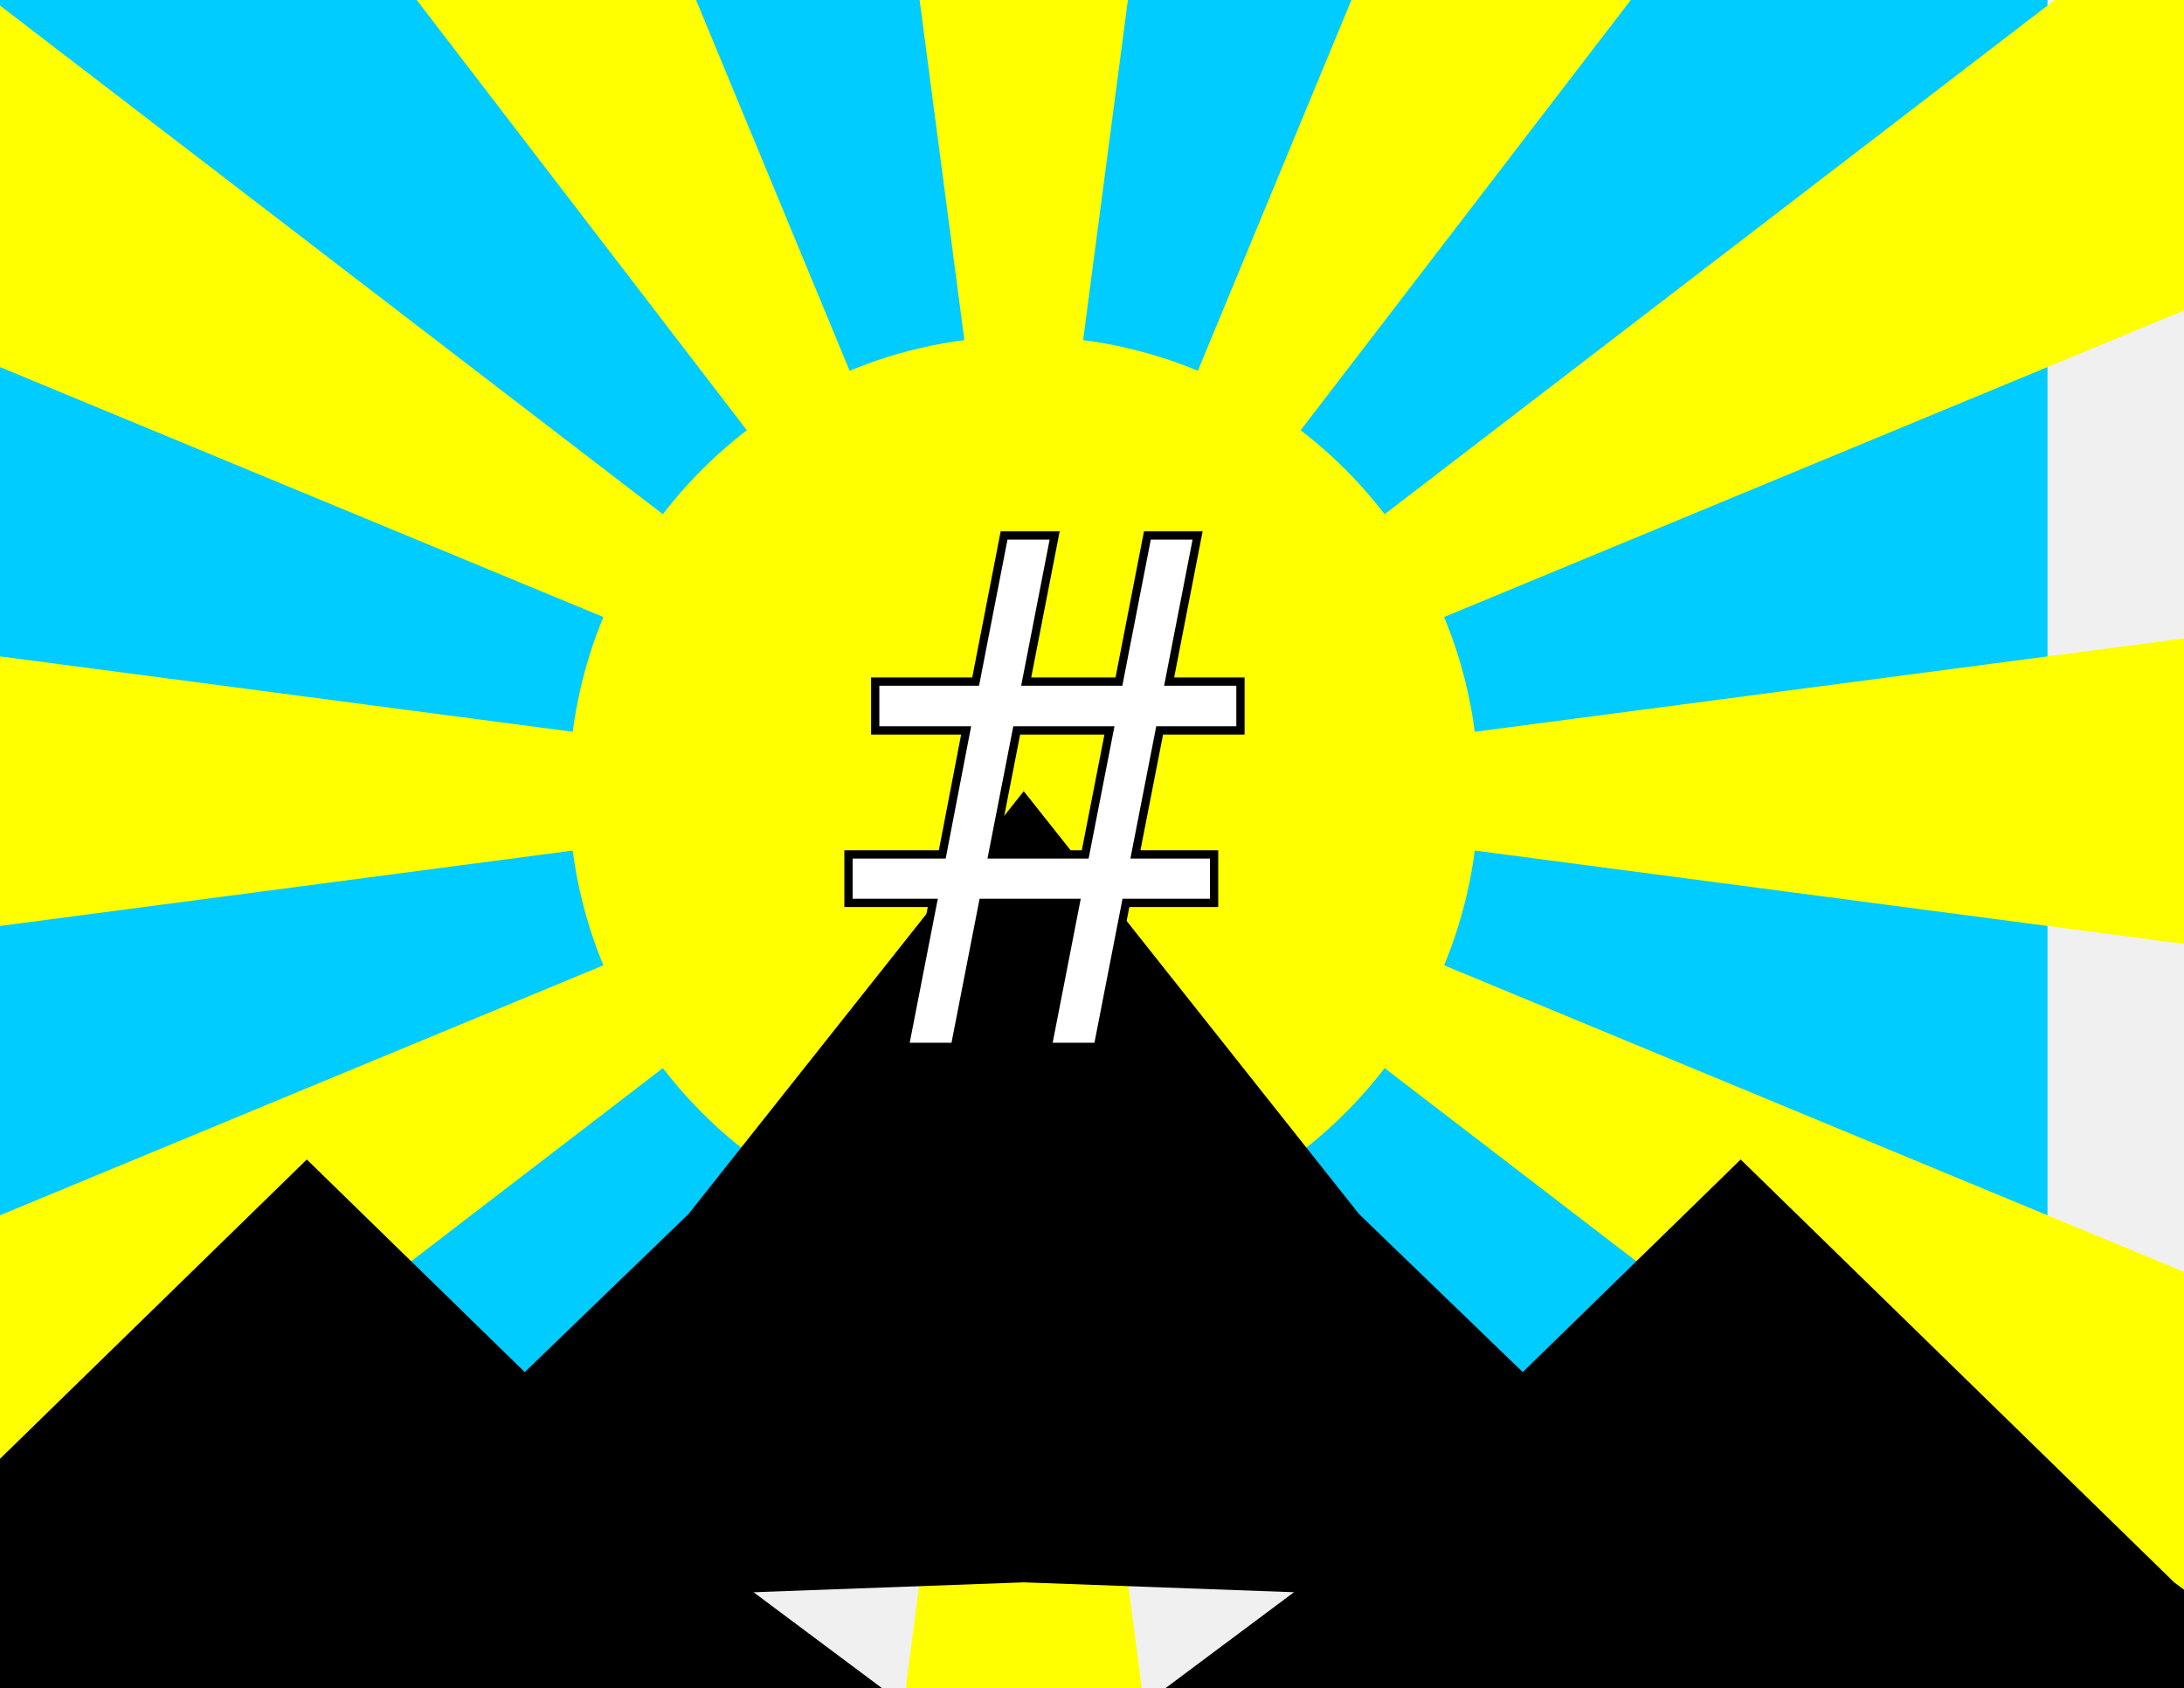
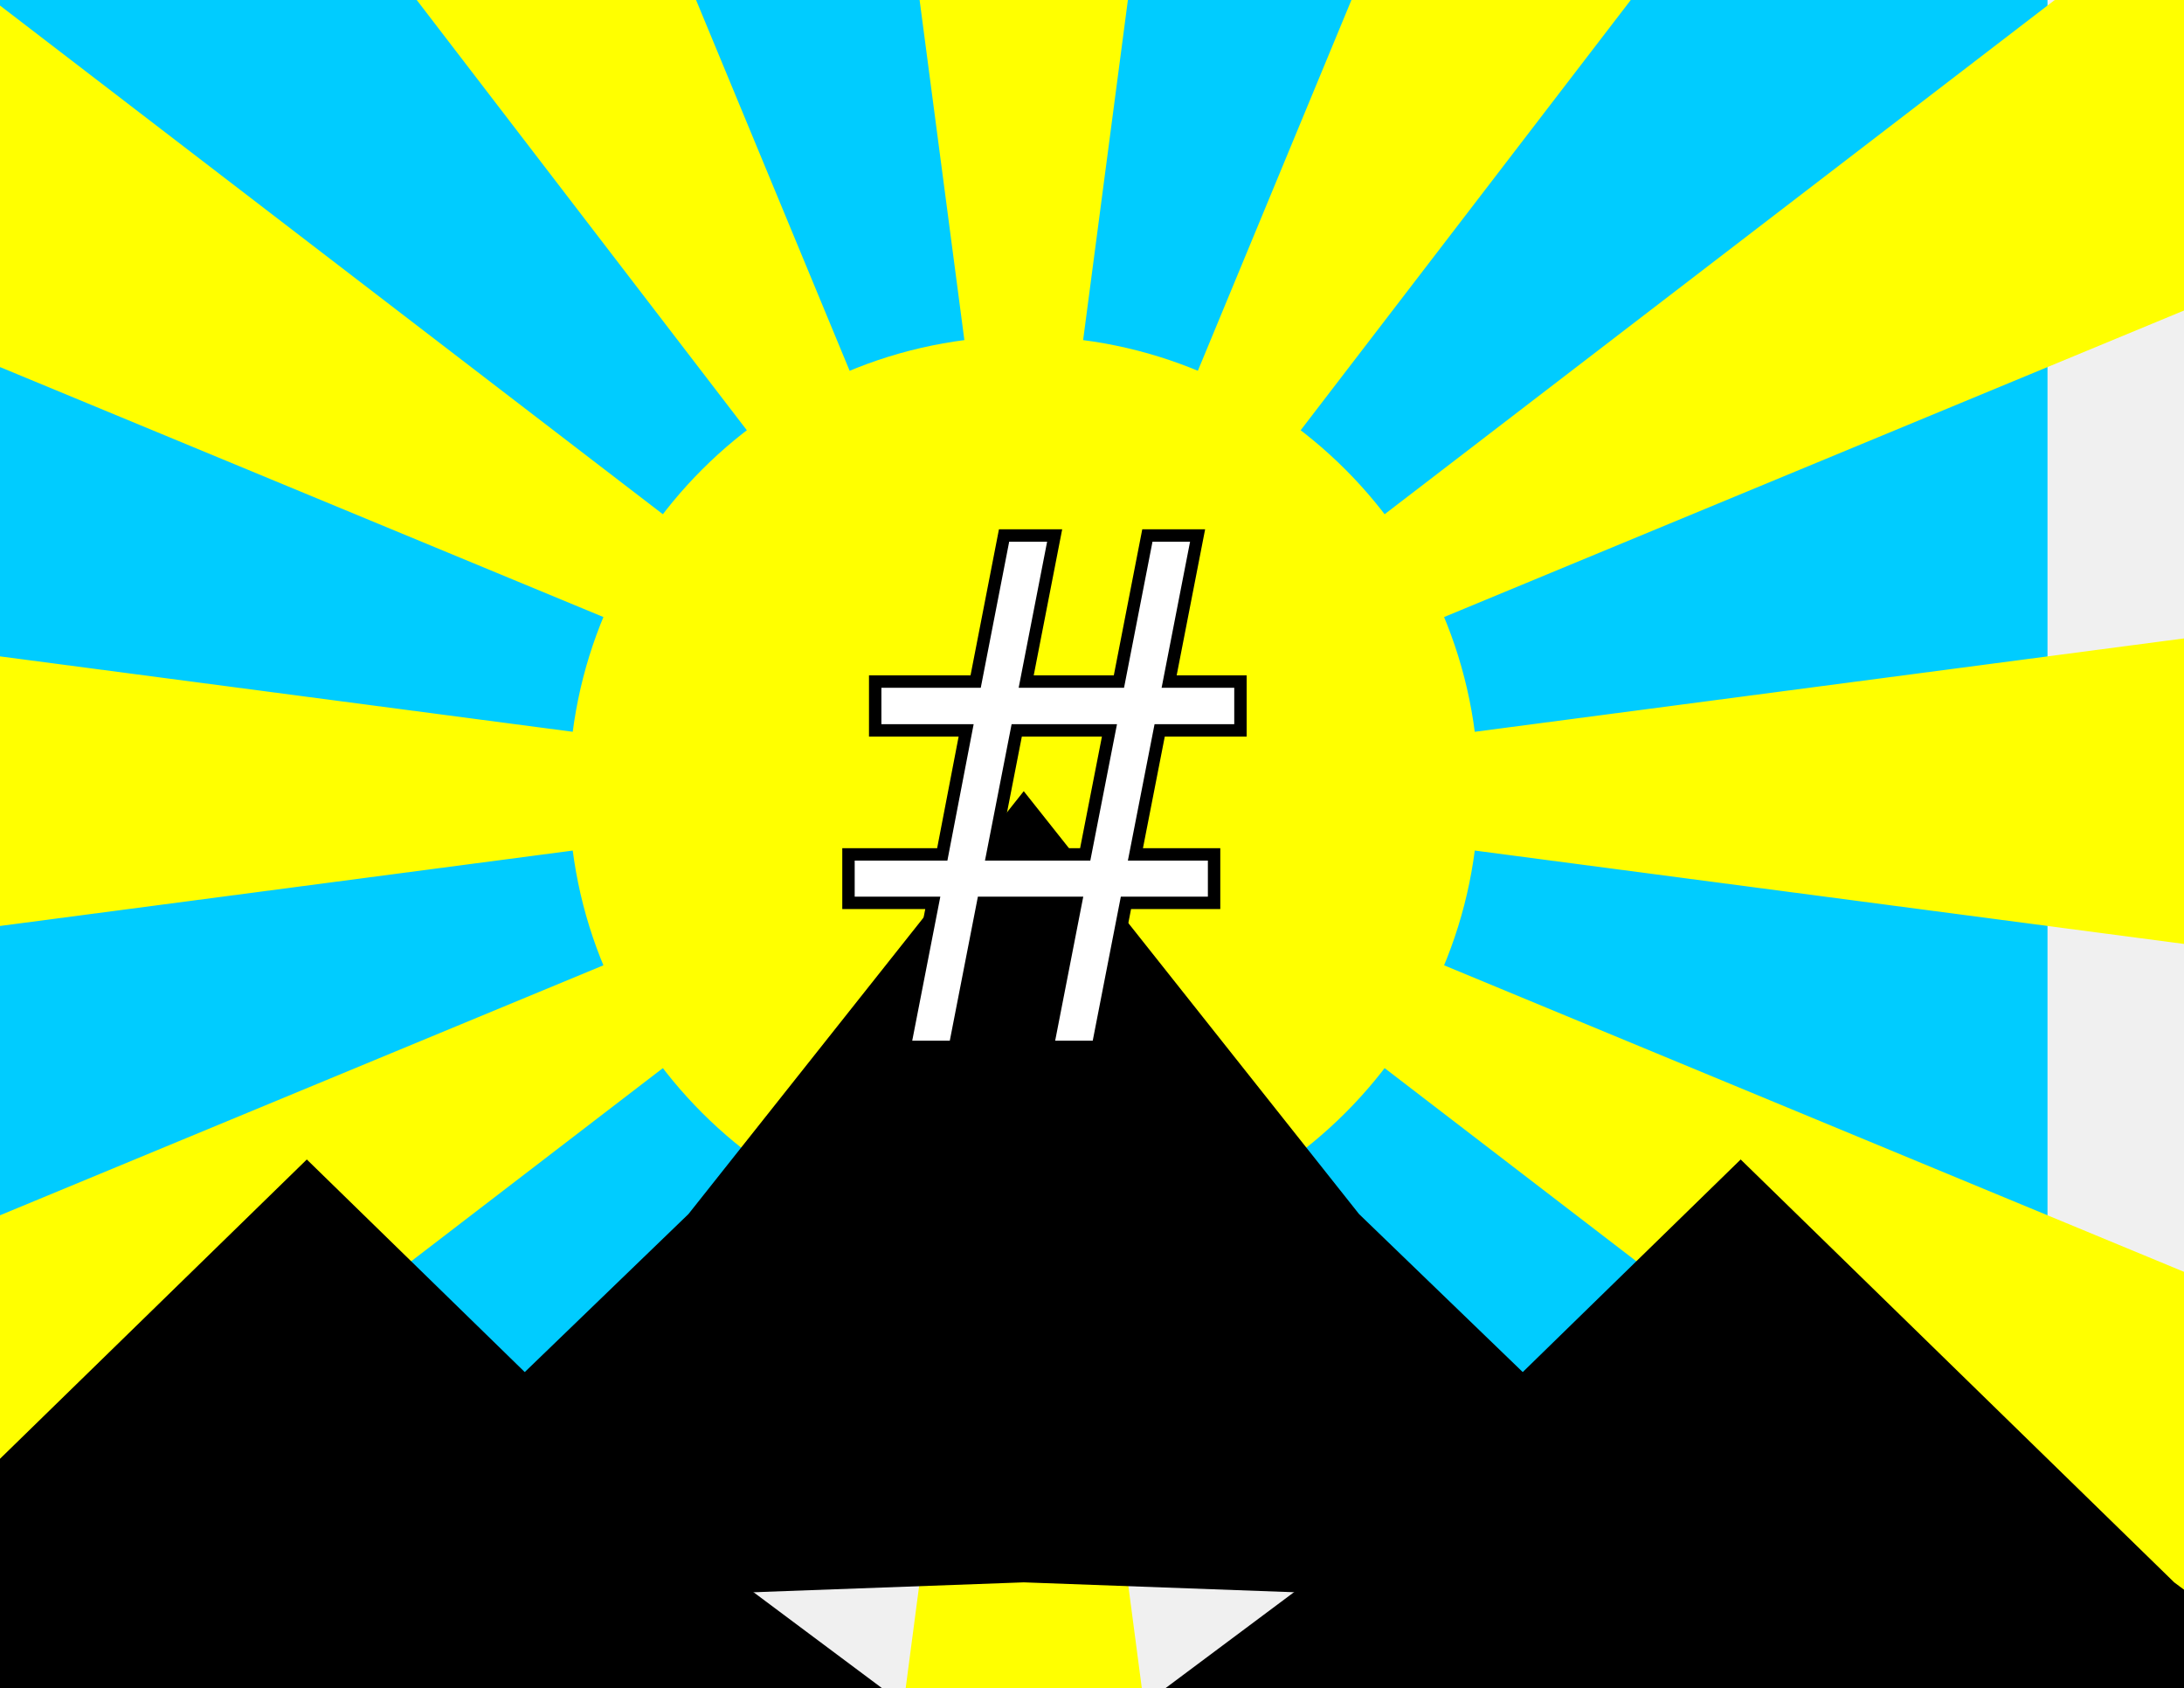
<svg xmlns="http://www.w3.org/2000/svg" width="792pt" height="612pt" id="svg3011" version="1.1">
  <defs id="defs3013" />
  <g id="layer2">
    <rect style="fill:#00ccff;fill-opacity:1;fill-rule:nonzero;stroke:none" id="rect3023" width="990" height="765" x="0" y="0" />
  </g>
  <g id="layer1">
    <g id="g3945" transform="translate(5.8047748e-5,8.6216132e-6)">
      <g transform="translate(-5.1294454e-5,-218.2811)" id="g3928">
        <path style="fill:#ffff00;fill-opacity:1;fill-rule:nonzero;stroke:none" id="path3795" d="m 85.222,320.462 c 0,194.628 -157.778,352.406 -352.406,352.406 -194.628,0 -352.406,-157.778 -352.406,-352.406 0,-194.628 157.778,-352.406 352.406,-352.406 194.628,0 352.406,157.778 352.406,352.406 z" transform="matrix(0.6240904,0,0,0.6240904,661.7467,400.784)" />
        <g id="g3902" style="fill:#ffff00">
          <path transform="matrix(0.771266,0,0,3.382428,793.4457,-498.7391)" d="m -386.956,325.068 -116.691,-202.115 -116.691,-202.115 233.383,-6e-6 233.382,-6e-6 -116.691,202.115 z" id="path3799" style="fill:#ffff00;fill-opacity:1;fill-rule:nonzero;stroke:none" />
          <path transform="matrix(0.667936,-0.385633,1.691214,2.929268,203.7015,-500.6542)" d="m -386.956,325.068 -116.691,-202.115 -116.691,-202.115 233.383,-6e-6 233.382,-6e-6 -116.691,202.115 z" id="path3799-1" style="fill:#ffff00;fill-opacity:1;fill-rule:nonzero;stroke:none" />
          <path transform="matrix(0.385633,-0.667936,2.929268,1.691214,-307.9896,-207.4405)" d="m -386.956,325.068 -116.691,-202.115 -116.691,-202.115 233.383,-6e-6 233.382,-6e-6 -116.691,202.115 z" id="path3799-1-2" style="fill:#ffff00;fill-opacity:1;fill-rule:nonzero;stroke:none" />
          <path transform="matrix(0.667936,0.385633,-1.691214,2.929268,1303.222,-202.2085)" d="m -386.956,325.068 -116.691,-202.115 -116.691,-202.115 233.383,-6e-6 233.382,-6e-6 -116.691,202.115 z" id="path3799-2" style="fill:#ffff00;fill-opacity:1;fill-rule:nonzero;stroke:none" />
          <path transform="matrix(0.385633,0.667936,-2.929268,1.691214,1596.435,309.4825)" d="m -386.956,325.068 -116.691,-202.115 -116.691,-202.115 233.383,-6e-6 233.382,-6e-6 -116.691,202.115 z" id="path3799-2-2" style="fill:#ffff00;fill-opacity:1;fill-rule:nonzero;stroke:none" />
          <path transform="matrix(0,0.771266,-3.382428,5.0633355e-8,1594.52,899.2267)" d="m -386.956,325.068 -116.691,-202.115 -116.691,-202.115 233.383,-6e-6 233.382,-6e-6 -116.691,202.115 z" id="path3799-2-2-5" style="fill:#ffff00;fill-opacity:1;fill-rule:nonzero;stroke:none" />
          <path transform="matrix(-0.385633,0.667936,-2.929268,-1.691214,1297.99,1409.003)" d="m -386.956,325.068 -116.691,-202.115 -116.691,-202.115 233.383,-6e-6 233.382,-6e-6 -116.691,202.115 z" id="path3799-2-2-5-3" style="fill:#ffff00;fill-opacity:1;fill-rule:nonzero;stroke:none" />
          <path transform="matrix(-0.667936,0.385633,-1.691214,-2.929268,786.2986,1702.216)" d="m -386.956,325.068 -116.691,-202.115 -116.691,-202.115 233.383,-6e-6 233.382,-6e-6 -116.691,202.115 z" id="path3799-2-2-5-3-2" style="fill:#ffff00;fill-opacity:1;fill-rule:nonzero;stroke:none" />
          <path transform="matrix(-0.771266,0,-5.0633355e-8,-3.382428,196.5544,1700.301)" d="m -386.956,325.068 -116.691,-202.115 -116.691,-202.115 233.383,-6e-6 233.382,-6e-6 -116.691,202.115 z" id="path3799-2-2-5-3-2-6" style="fill:#ffff00;fill-opacity:1;fill-rule:nonzero;stroke:none" />
          <path transform="matrix(-0.667936,-0.385633,1.691214,-2.929268,-313.2216,1403.771)" d="m -386.956,325.068 -116.691,-202.115 -116.691,-202.115 233.383,-6e-6 233.382,-6e-6 -116.691,202.115 z" id="path3799-2-2-5-3-2-6-8" style="fill:#ffff00;fill-opacity:1;fill-rule:nonzero;stroke:none" />
          <path transform="matrix(-0.385633,-0.667936,2.929268,-1.691214,-606.4353,892.0797)" d="m -386.956,325.068 -116.691,-202.115 -116.691,-202.115 233.383,-6e-6 233.382,-6e-6 -116.691,202.115 z" id="path3799-2-2-5-3-2-6-8-2" style="fill:#ffff00;fill-opacity:1;fill-rule:nonzero;stroke:none" />
          <path transform="matrix(0,-0.771266,3.382428,-5.0633355e-8,-604.5202,302.3354)" d="m -386.956,325.068 -116.691,-202.115 -116.691,-202.115 233.383,-6e-6 233.382,-6e-6 -116.691,202.115 z" id="path3799-2-2-5-3-2-6-8-2-6" style="fill:#ffff00;fill-opacity:1;fill-rule:nonzero;stroke:none" />
        </g>
      </g>
      <g id="g3921" transform="matrix(1.088872,0,0,1,629.0512,39.15622)">
        <flowRoot xml:space="preserve" id="flowRoot4159" style="fill:black;stroke:none;stroke-opacity:1;stroke-width:1px;stroke-linejoin:miter;stroke-linecap:butt;fill-opacity:1;font-family:Sans;font-style:normal;font-weight:normal;font-size:40px;line-height:125%;letter-spacing:0px;word-spacing:0px">
          <flowRegion id="flowRegion4161">
            <rect id="rect4163" width="695.599" height="525.154" x="191.174" y="156.927" />
          </flowRegion>
          <flowPara id="flowPara4165" />
        </flowRoot>
        <path style="fill:#000000;fill-opacity:1;fill-rule:nonzero;stroke:none" id="path4225" d="M 354.169,969.479 4.931102e-6,949.031 -354.169,969.479 -159.376,672.984 1.8001136e-6,356.041 159.376,672.984 z" transform="matrix(-0.9341689,0,0,0.6450362,-123.1102,113.6842)" />
-         <text xml:space="preserve" style="font-size:333.288px;font-style:normal;font-weight:normal;line-height:125%;letter-spacing:0px;word-spacing:0px;fill:#ffffff;fill-opacity:1;stroke:#000000;font-family:Sans;stroke-width:3.833" x="-229.037" y="447.507" id="text4167" transform="scale(0.9583223,1.04349)">
-           <tspan id="tspan4169" x="-229.037" y="447.507" style="font-style:normal;font-variant:normal;font-weight:normal;font-stretch:normal;fill:#ffffff;font-family:Roboto;-inkscape-font-specification:Roboto;stroke:#000000;stroke-width:3.833">#</tspan>
+         <text xml:space="preserve" style="font-size:333.288px;font-style:normal;font-weight:normal;line-height:125%;letter-spacing:0px;word-spacing:0px;fill:#ffffff;fill-opacity:1;stroke:#000000;font-family:Sans;stroke-width:5.75" x="-229.037" y="447.507" id="text4167" transform="scale(0.9583223,1.04349)">
+           <tspan id="tspan4169" x="-229.037" y="447.507" style="font-style:normal;font-variant:normal;font-weight:normal;font-stretch:normal;fill:#ffffff;font-family:Roboto;-inkscape-font-specification:Roboto;stroke:#000000;stroke-width:5.75">#</tspan>
        </text>
        <path style="fill:#000000;fill-opacity:1;fill-rule:nonzero;stroke:none" id="path4281" d="m 1004.242,1115.103 -8.946,-4.447 -9.398,-3.388 8.324,-5.524 7.633,-6.445 0.621,9.971 z" transform="matrix(0.9183816,0,0,1,-577.7091,-39.15623)" />
        <path style="fill:#000000;fill-opacity:1;fill-rule:nonzero;stroke:none" id="path4285" d="m 1011.152,960.781 -15.198,-3.54 -15.505,-1.767 10.665,-11.393 9.283,-12.544 4.534,14.932 z" transform="matrix(0.9183816,0,0,1,-577.7091,-39.15623)" />
        <g id="g4341" transform="translate(7.209815,0)">
          <path transform="matrix(-1.207797,0,0,0.6450361,-448.6749,291.7446)" d="M 354.169,969.479 4.931102e-6,949.031 -354.169,969.479 -159.376,672.984 1.8001136e-6,356.041 159.376,672.984 z" id="path4225-6" style="fill:#000000;fill-opacity:1;fill-rule:nonzero;stroke:none" />
          <path transform="matrix(-1.207797,0,0,0.6450361,188.0348,291.7446)" d="M 354.169,969.479 4.931102e-6,949.031 -354.169,969.479 -159.376,672.984 1.8001136e-6,356.041 159.376,672.984 z" id="path4225-6-5" style="fill:#000000;fill-opacity:1;fill-rule:nonzero;stroke:none" />
        </g>
      </g>
    </g>
  </g>
</svg>
